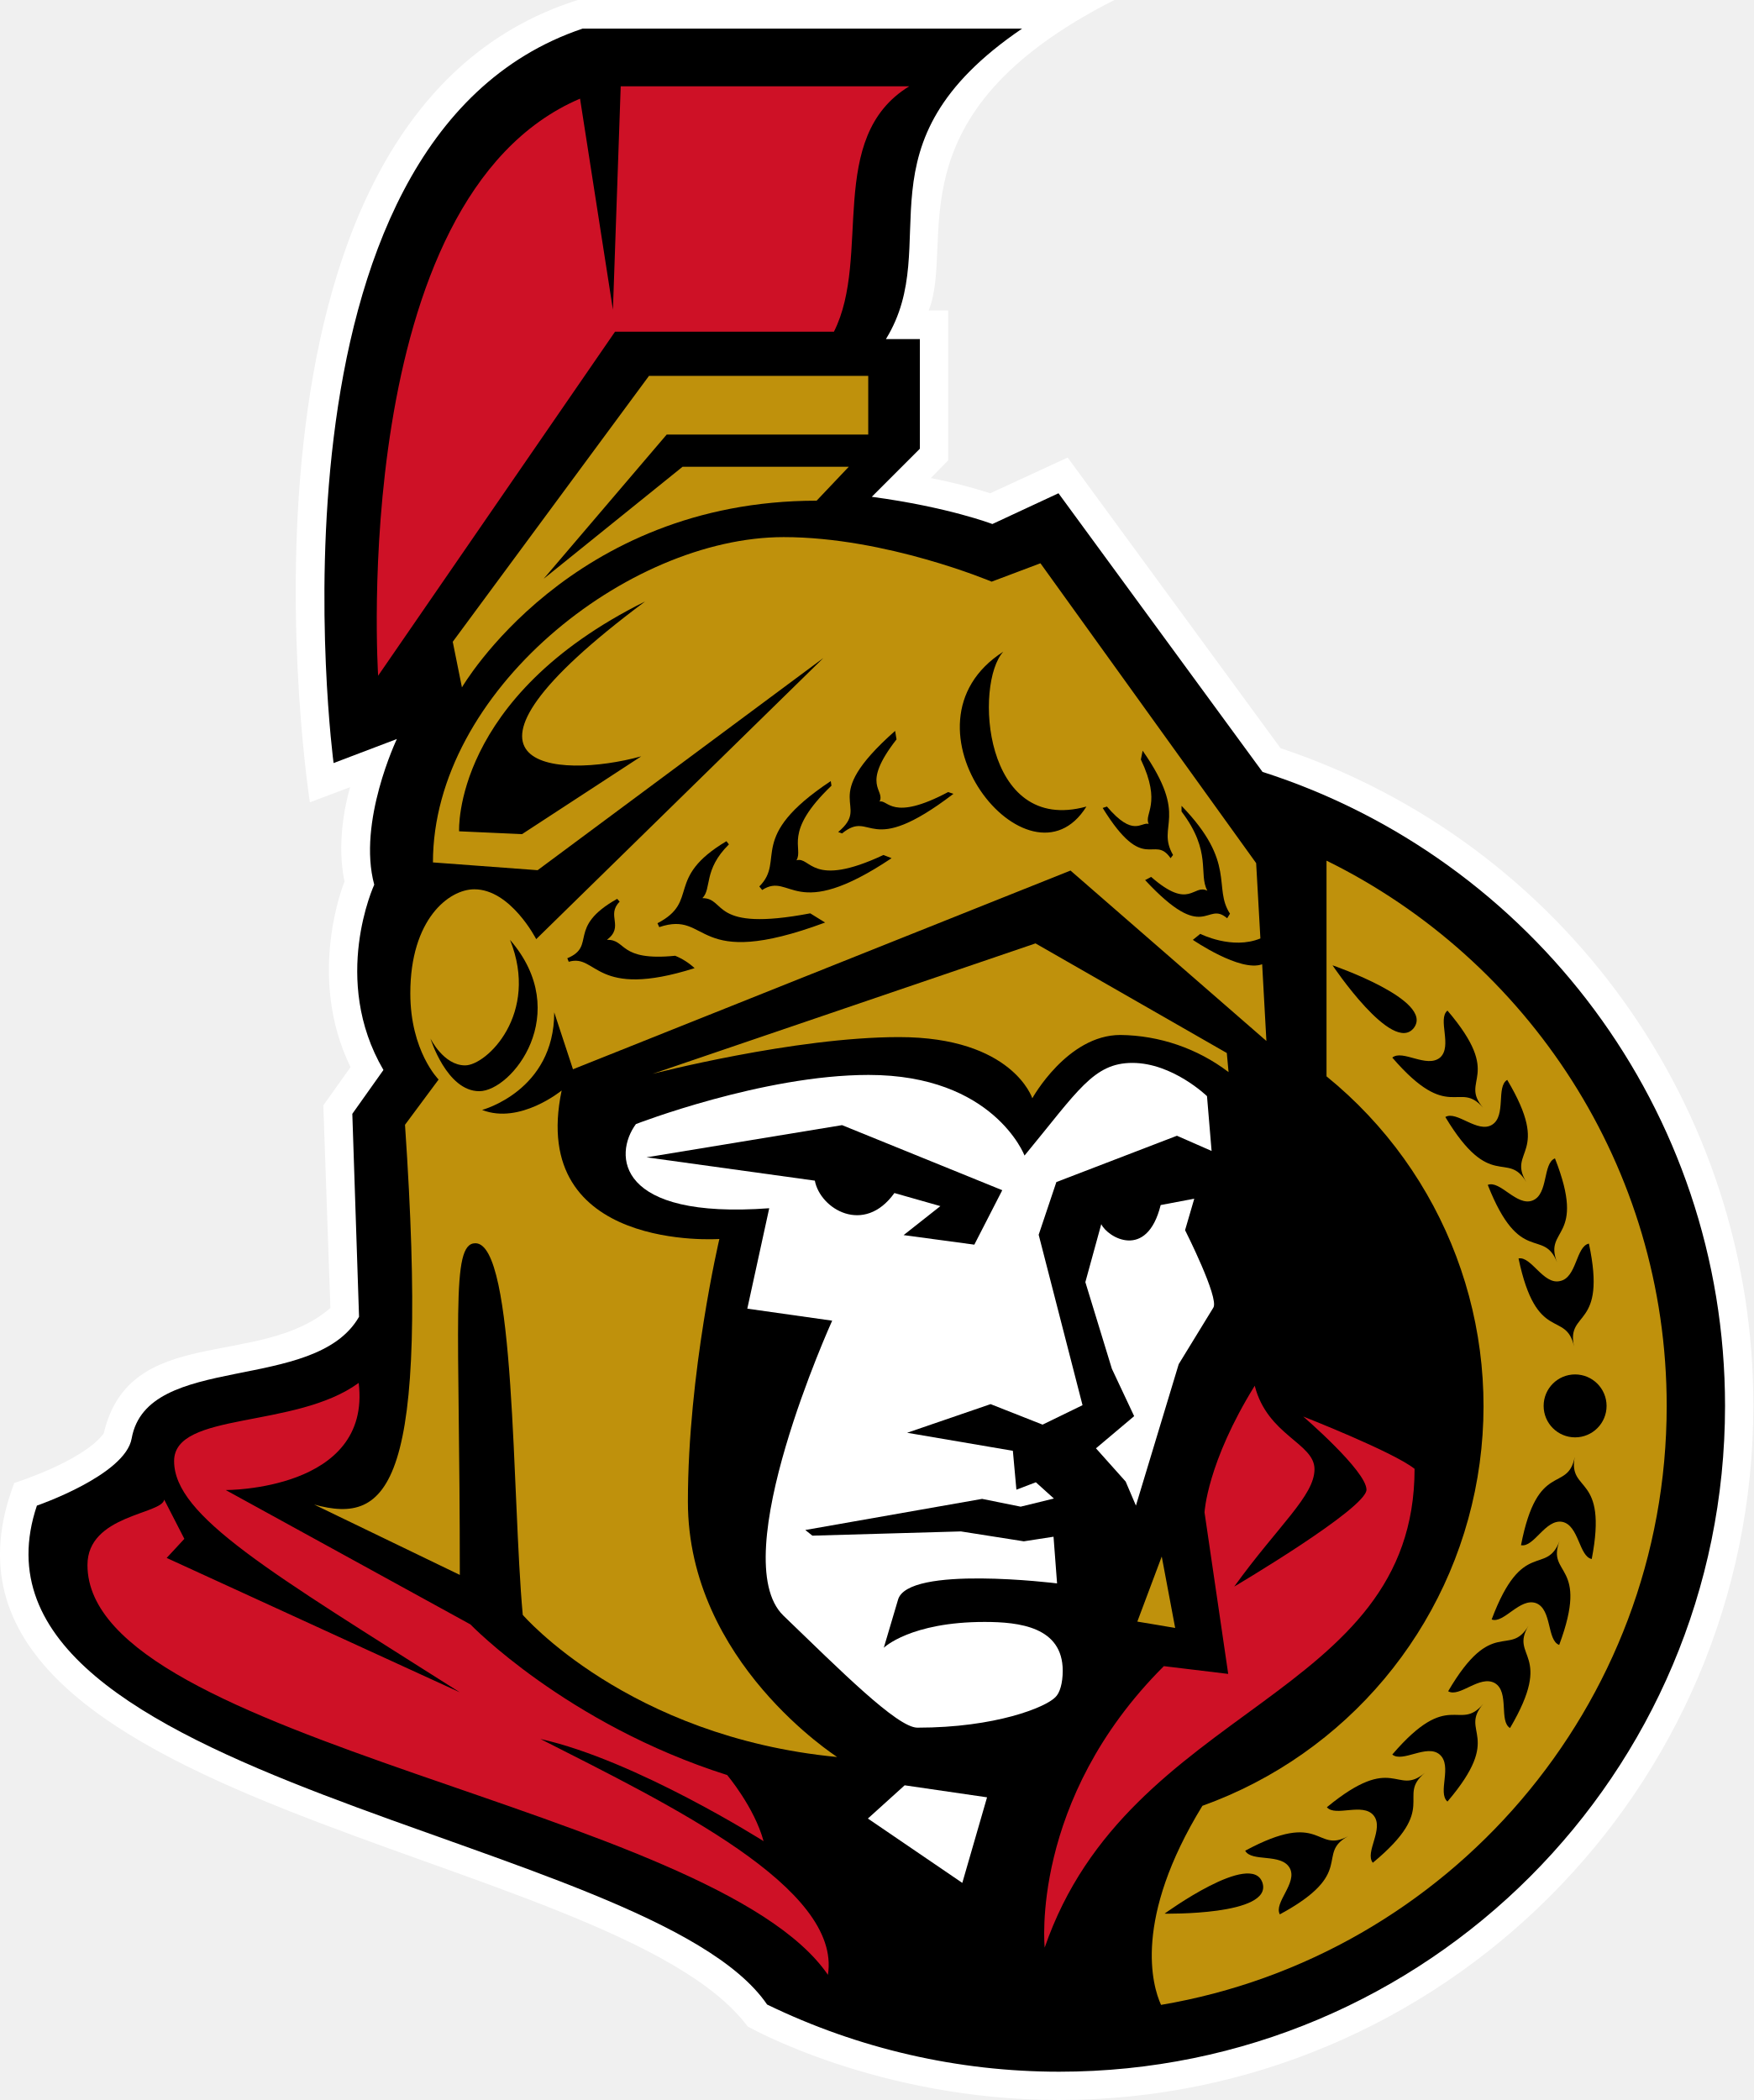
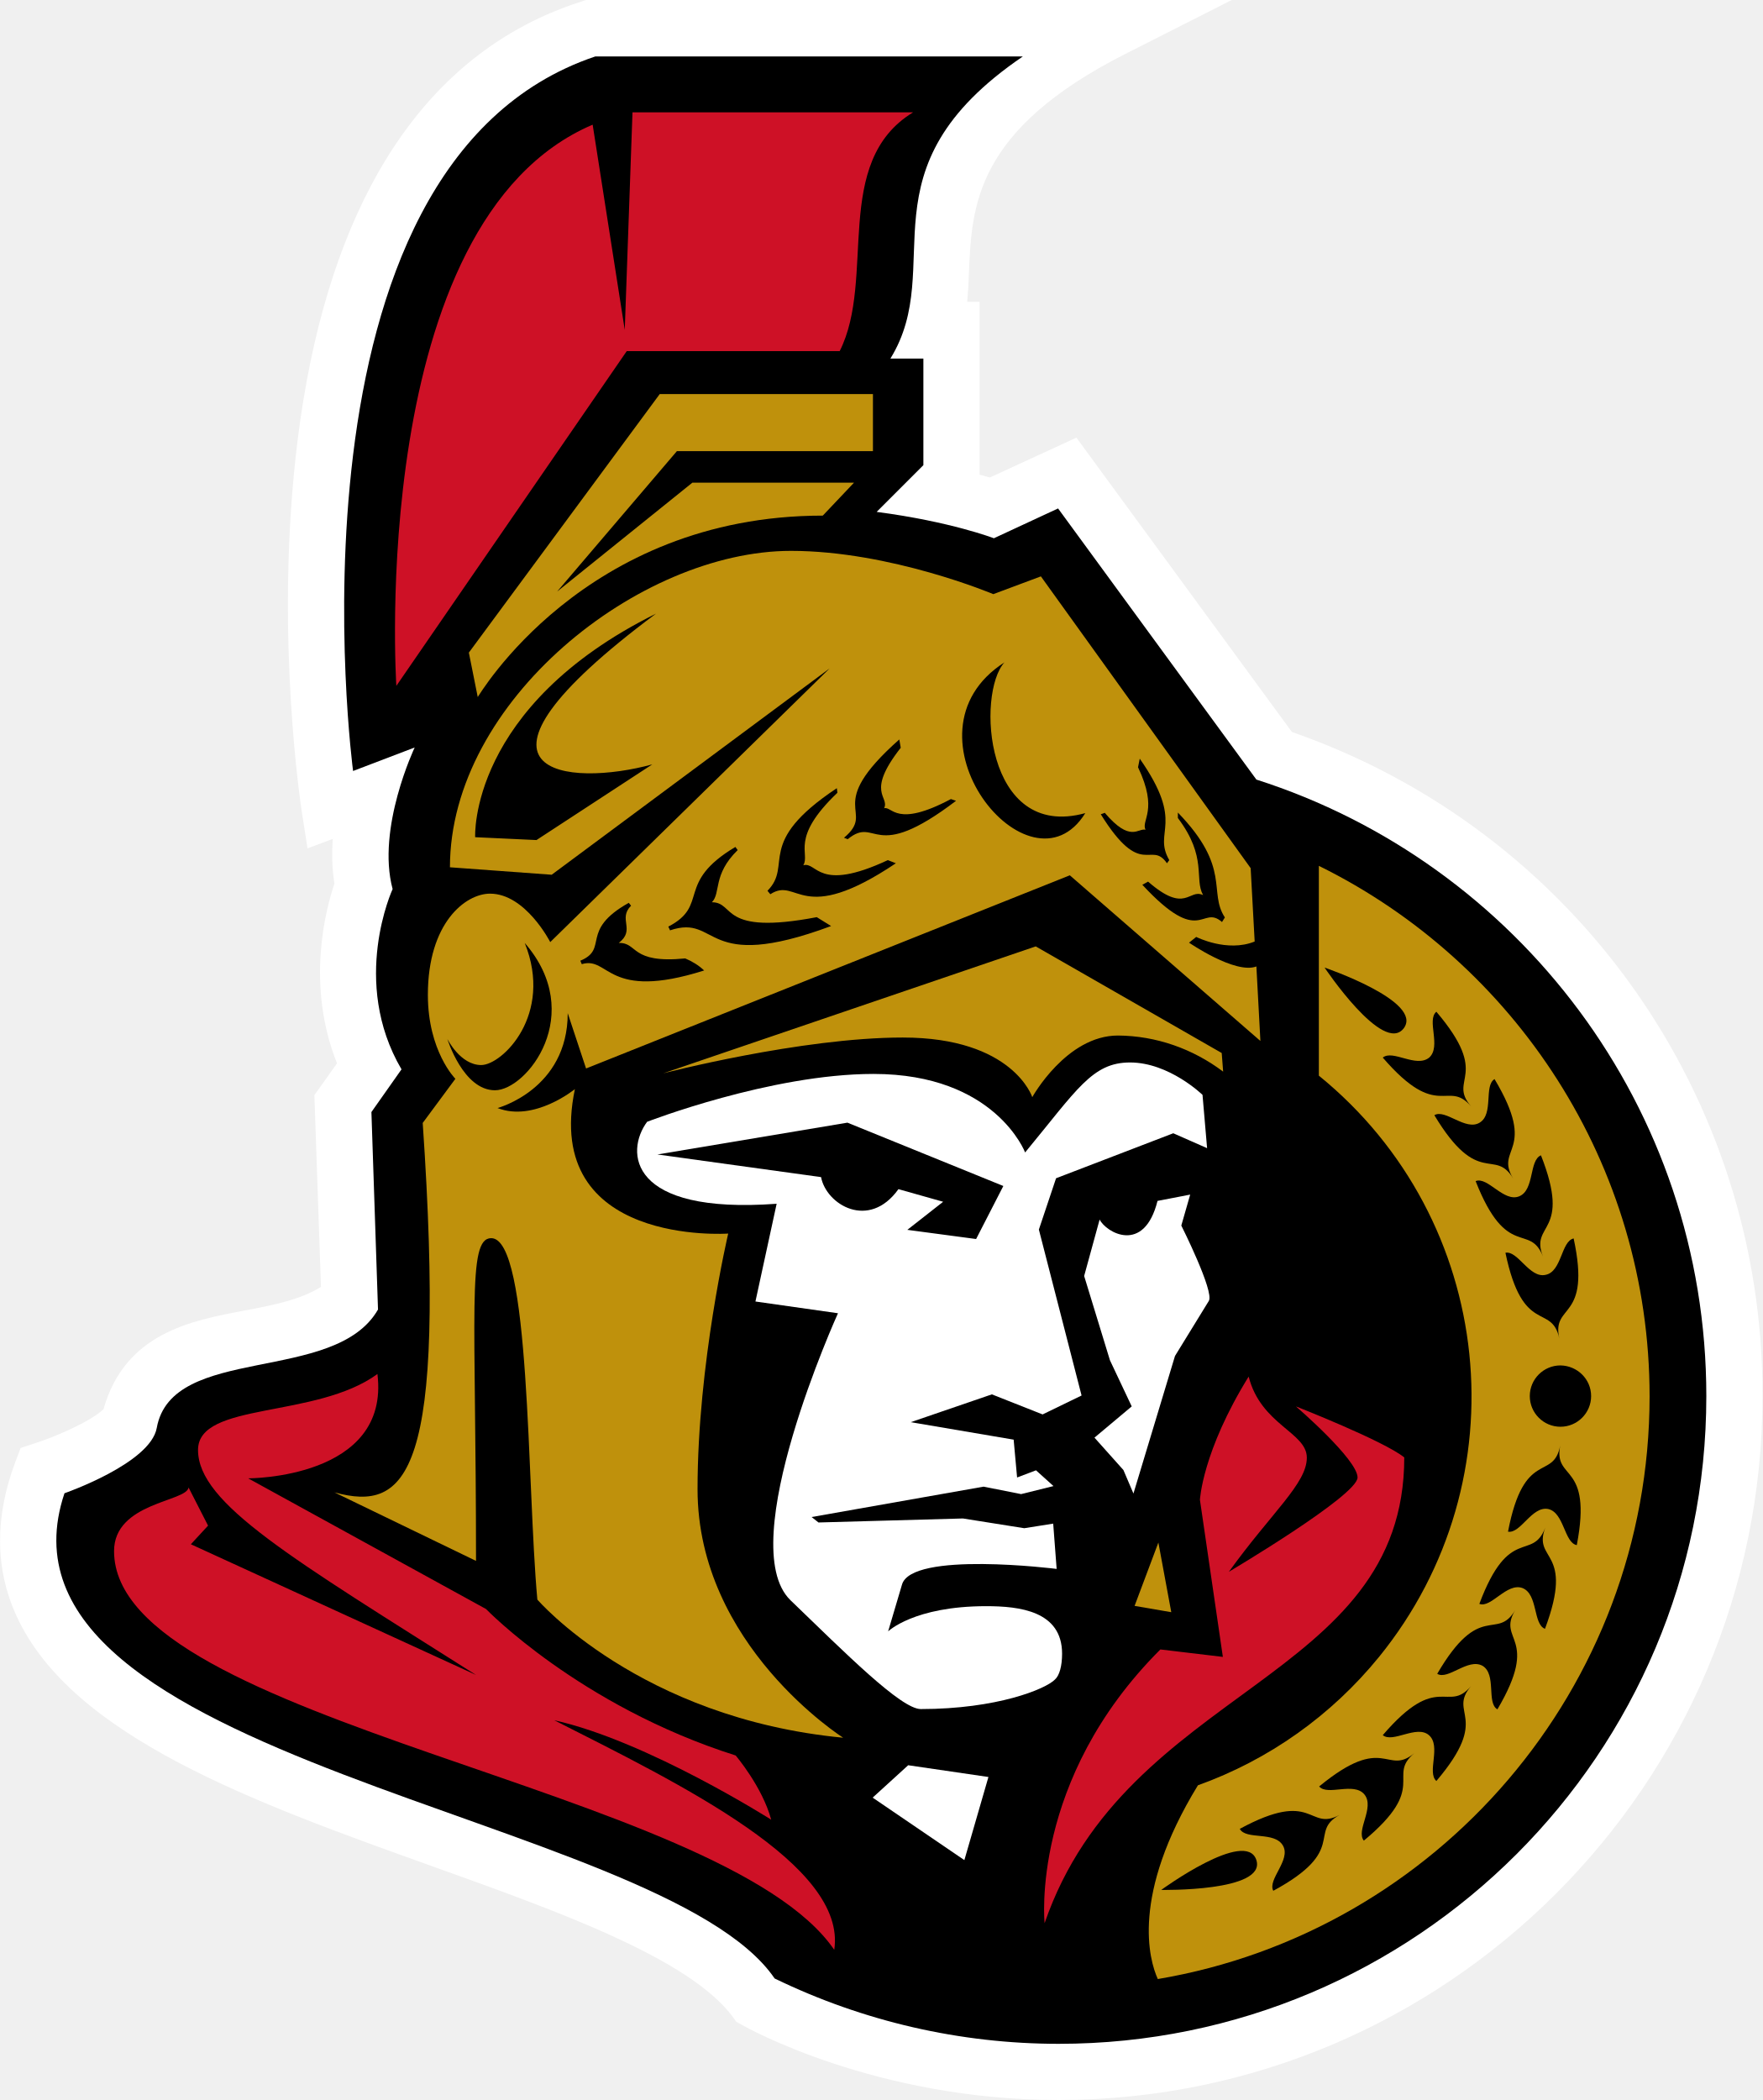
- <svg xmlns="http://www.w3.org/2000/svg" id="Layer_1" data-name="Layer 1" viewBox="0 0 595.002 712.68">
-   <defs>
-     <clipPath id="clip-path">
-       <rect x="0.042" width="595.08" height="712.8" fill="none" />
+ <svg xmlns="http://www.w3.org/2000/svg" xmlns:xlink="http://www.w3.org/1999/xlink" version="1.1" id="Layer_1" x="0px" y="0px" width="615px" height="732.7px" viewBox="0 0 615 732.7" style="enable-background:new 0 0 615 732.7;" xml:space="preserve">
+   <style type="text/css">
+ 	.st0{fill:#FFFFFF;}
+ 	.st1{clip-path:url(#SVGID_2_);}
+ 	.st2{fill:#CE1126;}
+ 	.st3{fill:#BF910C;}
+ </style>
+   <g>
+     <path class="st0" d="M369.4,732.7c-63.8,0-108.8-25.2-110.7-26.3l-1.8-1l-1.2-1.7c-15.3-20.5-60.9-36.8-105-52.6   C89,629,25.2,606.1,5.8,563.9c-7.6-16.5-7.7-34.8-0.3-54.2l1.7-4.5l4.6-1.5c7.5-2.4,19.6-7.6,24.3-12c7.5-26.5,30.4-30.9,49-34.4   c10-1.9,19.5-3.7,26.9-8.3l-2.3-66.9l7.9-11.1c-11-27.5-3.9-53.9-0.9-62.7c-0.9-5.4-0.9-10.8-0.6-15.6l-8.8,3.3l-1.9-12.2   c-0.4-2.4-9.2-60.1-2.3-123.8c4.1-37.9,13-70,26.4-95.3c17.3-32.7,42.1-54.3,73.8-64.3l1.5-0.5H430l-37.3,18.9   c-52.5,26.6-53.6,53-54.6,76.2c-0.1,3.5-0.3,6.9-0.6,10.3h4.3v60.3c1.2,0.3,2.4,0.7,3.6,1l30.2-13.9l75.2,102.7   c98.6,34.3,164.5,127,164.2,231.7C615,622.5,504.8,732.7,369.4,732.7z" />
+     <path class="st0" d="M444.6,263.9l-72.2-98.6L346,177.4c-6.6-2.1-13.3-3.8-20.2-5.2l5.9-6v-50.9h-6.6c9.2-23.3-13.9-66.4,63-105.4   h-182c-127.3,40-91,272.3-91,272.3l13.7-5.2c0,0-5.3,16.4-1.9,32c0,0-13.2,31.8,2,63l-9.2,13l2.4,68.8c-24,20.9-68.2,5-76.9,42.6   c-7.1,9.5-30.4,16.8-30.4,16.8C-27.3,623.6,218,636.5,263.7,697.7c0,0,43.8,25,105.7,25c129.8,0,235.6-105.6,235.6-235.6   C605.2,385.9,540.6,295.9,444.6,263.9z" />
+   </g>
+   <g>
+     <defs>
+       <rect id="SVGID_1_" x="10" y="19.7" width="585.5" height="693.5" />
+     </defs>
+     <clipPath id="SVGID_2_">
+       <use xlink:href="#SVGID_1_" style="overflow:visible;" />
    </clipPath>
-     <clipPath id="clip-path-2">
-       <rect x="0.042" y="9.72" width="585.48" height="693.48" fill="none" />
-     </clipPath>
-   </defs>
-   <g clip-path="url(#clip-path)">
-     <path d="M434.562,253.92l-72.24-98.64-26.28,12.12a176.273,176.273,0,0,0-20.16-5.16l5.88-6V105.36h-6.6c9.24-23.28-13.92-66.36,63-105.36h-182.04c-127.32,39.96-90.96,272.28-90.96,272.28l13.68-5.16s-5.28,16.44-1.92,32.04c0,0-13.2,31.8,2.04,63l-9.24,12.96,2.4,68.76c-24,20.88-68.16,5.04-76.92,42.6-7.08,9.48-30.36,16.8-30.36,16.8-42.12,110.28,203.16,123.24,248.88,184.44,0,0,43.8,24.96,105.72,24.96,129.84,0,235.56-105.6,235.56-235.56A234.711,234.711,0,0,0,434.562,253.92Z" fill="#fff" />
+     <g class="st1">
+       <path d="M438.4,272l-69.2-94.6l-22.4,10.4c0,0-15-5.8-40.9-9.2l16.3-16.3v-37.2h-11.5c20-32.5-11.5-66.1,46.2-105.4H207.7    C95.1,57.6,123.2,269,123.2,269l21.5-8.2c0,0-13.4,28.2-7.7,49.4c0,0-14.9,32.2,3.1,62.9L129.6,388l2.3,68.9    c-15,26.2-71.9,11.9-77.2,41.3C52.5,510.6,22.5,521,22.5,521C-9,614.8,230.8,632.4,270.3,690.3c30.9,15,64.8,22.8,99.1,22.8    c124.8,0,226-101.2,226-226C595.4,386.4,529.5,301.1,438.4,272z" />
+     </g>
  </g>
-   <g clip-path="url(#clip-path-2)">
-     <path d="M428.442,261.96l-69.24-94.56-22.44,10.44s-15-5.76-40.92-9.24l16.32-16.32v-37.2h-11.52c20.04-32.52-11.52-66.12,46.2-105.36h-149.16c-112.56,37.92-84.48,249.24-84.48,249.24l21.48-8.16s-13.44,28.2-7.68,49.44c0,0-14.88,32.16,3.12,62.88l-10.56,14.88,2.28,68.88c-15,26.16-71.88,11.88-77.16,41.28-2.16,12.48-32.16,22.8-32.16,22.8-31.56,93.84,208.32,111.48,247.8,169.32a226.82,226.82,0,0,0,99.12,22.8c124.8,0,225.96-101.16,225.96-225.96C585.402,376.44,519.522,291.12,428.442,261.96Z" />
-   </g>
-   <path d="M442.242,480.72s21.48,18.48,21.48,24.84-44.88,32.88-44.88,32.88c15-20.76,27.24-30.84,27.24-39.84,0-8.88-15.96-11.4-20.28-28.32-16.2,26.16-17.04,42.96-17.04,42.96l8.04,54.84-21.84-2.64c-45.6,45.48-40.44,95.52-40.44,95.52,28.56-82.92,125.52-84.12,125.52-162.48C472.842,492.72,442.242,480.72,442.242,480.72Zm-258.84,109.44c32.4,7.2,75.72,34.68,75.72,34.68-3.12-11.52-12.36-22.44-12.36-22.44-54.48-17.28-87.12-51.12-87.12-51.12l-83.04-45.6s49.56.24,45.12-36.36c-21.48,15.72-62.64,9.6-62.64,26.52,0,18.72,32.64,37.68,96.96,78.48l-99.48-45.6,6-6.48-6.84-13.32c-.72,5.04-26.04,5.16-26.04,22.2,0,60,212.4,82.32,251.28,139.08C285.642,640.68,227.562,612.6,183.402,590.16Zm24.6-485.04-11.16-71.64c-79.08,33.72-68.52,195.84-68.52,195.84l80.4-116.76h74.28c12.84-25.44-2.88-65.88,25.56-83.28h-97.92Z" fill="#ce1126" />
-   <path d="M353.802,483.48l13.56-6.6-14.88-57.84,6-17.88,40.92-15.72,11.76,5.16-1.56-18.6s-11.64-11.28-25.32-11.28c-13.2,0-18.48,9.48-36.6,31.44,0,0-10.44-27.36-52.92-27.36-35.88,0-78.96,16.68-78.96,16.68-7.68,10.44-6.6,32.4,45.24,28.56l-7.44,34.08,28.8,4.08s-36.6,80.64-16.56,100.08c19.08,18.36,38.64,38.04,45.48,38.04,26.64,0,43.56-6.96,46.8-10.32,1.56-1.44,2.52-4.8,2.52-9,0-14.88-14.76-16.56-26.52-16.56-25.2,0-34.2,8.76-34.2,8.76l4.8-16.2c3.12-12,54-5.64,54-5.64l-1.2-15.84-10.08,1.56-21.36-3.36-50.4,1.44-2.4-1.92,60-10.56,13.08,2.64,11.28-2.76-6.12-5.52-6.6,2.52-1.2-13.2-35.88-6.12,28.32-9.72Z" fill="#fff" />
-   <path d="M294.522,617.16l32.04,21.84,8.4-29.04-27.96-4.08Zm110.76-210.36-11.4,2.16c-4.68,18.84-18,11.04-20.16,6.48l-5.4,19.68,9,29.4,7.56,16.08-12.96,10.92,10.08,11.28,3.48,8.16,14.52-48,11.76-19.2c2.04-3.24-9.6-26.28-9.6-26.28Z" fill="#fff" />
-   <path d="M277.122,169.92l10.92-11.52h-56.4l-47.16,38.04,41.76-48.96h68.4V127.56h-74.4l-66.6,90.24,3.12,15.48S193.482,169.92,277.122,169.92Zm139.2,187.44-64.92-37.2-129.96,44.28s48.12-12.48,83.64-12.48c38.52,0,45.24,20.76,45.24,20.76s11.88-21.48,29.88-21.48a61.841,61.841,0,0,1,36.72,12.6Z" fill="#bf910c" />
-   <path d="M450.162,292.08v73.2a144.152,144.152,0,0,1-42.12,247.56c-23.52,38.4-17.04,60.96-14.04,67.56,97.2-16.44,171.6-101.28,171.6-203.28C565.602,396,518.442,325.68,450.162,292.08Zm-55.92,236.16-8.28,22.08,12.84,2.16Zm-160.8-18.6c0-43.8,10.68-89.16,10.68-89.16s-65.04,4.56-53.52-50.4c0,0-14.16,11.64-27,6.6,0,0,24.48-6.48,24.48-33.12l6.36,19.32,168.84-67.44,66.48,57.84-1.44-26.04c-7.44,2.76-23.52-8.28-23.52-8.28l2.52-2.04s10.8,5.52,20.4,1.56l-1.44-25.56-73.2-101.76-16.56,6.24s-35.76-15.12-70.56-15.12c-53.04,0-119.04,52.44-119.04,110.4l35.52,2.64,96.96-72-97.44,95.4s-8.64-16.92-21-16.92c-8.64,0-21.72,10.2-21.72,35.28,0,19.68,9.6,29.28,9.6,29.28l-11.4,15.36c8.4,123.24-5.52,135.84-30.84,128.88l49.44,23.88c0-86.28-3.24-112.56,5.28-112.56,13.8,0,12.36,85.8,16.08,126.12,0,0,35.64,41.4,106.68,48.24C284.082,596.16,233.442,564.12,233.442,509.64Z" fill="#bf910c" />
-   <path d="M280.002,313.08l-5.04-3.12c-34.08,6.48-28.32-5.16-36.6-5.16,3.24-3.24.24-9.6,9-18.24l-.84-1.08c-21.12,12.6-8.88,20.28-23.4,27.84l.6,1.32C241.122,308.76,234.762,329.88,280.002,313.08Z" />
-   <path d="M173.082,318.96c10.08,25.08-7.92,42.6-15.24,42.6s-11.76-9.12-11.76-9.12,5.52,17.88,16.56,17.88S194.682,343.92,173.082,318.96Zm62.64,9.6a21.891,21.891,0,0,0-6.6-4.2c-19.32,1.92-16.44-5.64-23.16-5.4,6-4.56-.36-8.28,4.32-12.96l-.84-.96c-17.28,9.72-6.84,15.96-16.92,20.16l.48,1.2C202.722,323.52,201.642,339.36,235.722,328.56Zm66.84-37.32-2.76-1.08c-24.6,11.52-24.6.36-29.52,1.8,2.52-4.2-4.8-9.36,11.88-25.32l-.24-1.56c-28.92,19.2-15.12,26.64-24.24,35.76l.96,1.2C268.482,295.68,269.202,313.56,302.562,291.24Z" />
-   <path d="M390.642,297.6l-2.04,1.08c20.52,22.08,20.64,6.72,27.84,12.96l.96-1.56c-5.88-9,2.4-17.16-16.44-36.6v1.92c10.44,13.8,5.64,21.12,8.76,26.88C404.802,299.88,403.842,309.12,390.642,297.6Zm-21.96-23.88c-35.16,9.72-38.04-41.88-28.2-52.56C301.722,246,349.362,304.8,368.682,273.72Zm-149.76-69.6c-65.52,32.52-63.12,78-63.12,78l21.36.96,40.44-26.4C188.802,264.6,142.602,261,218.922,204.12Zm104.64,65.28-1.8-.6c-19.2,10.2-20.4,2.4-23.28,3.24,2.04-4.2-6.6-5.28,5.76-21.12l-.48-2.88c-27,23.88-7.68,24.6-19.32,34.32l1.32.48C296.082,274.44,294.162,291.84,323.562,269.4Z" />
-   <path d="M534.402,494.4c-2.4,12.48-12.6.84-18.24,30,4.44.84,8.28-9,14.04-7.92,5.64,1.2,5.64,11.76,9.96,12.6C545.802,499.92,532.002,506.88,534.402,494.4Zm-137.16-203.16.84-1.08c-5.88-10.2,5.76-12.36-10.32-35.4l-.6,3c7.2,15.12.96,18.36,2.64,21.84-2.64-.72-5.16,4.68-14.16-5.88l-1.44.48C388.362,297.12,391.482,282.96,397.242,291.24Z" />
-   <path d="M545.202,477.12a10.68,10.68,0,1,1-10.68-10.68A10.704,10.704,0,0,1,545.202,477.12Z" />
-   <path d="M518.682,551.76c-6.48,10.92-12.24-3.48-27.24,22.2,3.84,2.28,10.68-5.64,15.84-2.76,5.04,3,1.32,12.96,5.16,15.24C527.562,560.76,512.202,562.68,518.682,551.76Zm-68.4,61.56c2.88,3.36,12.12-1.68,15.84,2.76,3.72,4.56-3.12,12.6-.24,16.08,22.92-18.96,7.8-22.32,17.64-30.48C473.682,609.84,473.322,594.36,450.282,613.32Z" />
-   <path d="M490.482,379.08c15.36,25.56,21,11.16,27.48,22.08-6.6-10.92,8.76-9.12-6.48-34.68-3.84,2.28-.24,12.24-5.16,15.24S494.322,376.8,490.482,379.08Zm24.84,48c6.12,29.16,16.08,17.4,18.84,29.88-2.76-12.48,11.28-5.76,5.04-34.92-4.44.96-4.08,11.64-9.84,12.72C523.722,436.08,519.642,426.24,515.322,427.08Zm-42.84,168.36c3.48,2.88,11.76-3.72,16.08,0,4.44,3.84-.84,12.96,2.64,15.96,19.32-22.68,3.84-23.4,12.12-33.12C495.042,588,491.922,572.76,472.482,595.44Z" />
-   <path d="M422.562,628.08c2.16,3.96,12.24.72,15.12,5.88,2.76,5.04-5.52,11.76-3.36,15.72,26.16-14.16,12-20.4,23.16-26.52C446.322,629.16,448.842,613.92,422.562,628.08Zm57.24-279.24c7.08-9.36-27.6-21.24-27.6-21.24S472.602,358.08,479.802,348.84Zm23.52,27.12c-8.28-9.6,7.2-10.32-12.12-33-3.48,2.88,1.8,12.12-2.52,15.96-4.56,3.72-12.72-2.88-16.2,0C491.922,381.48,495.042,366.36,503.322,375.96Zm25.92,147c-4.56,12-12.6-1.2-23.04,26.64,4.08,1.56,9.6-7.56,15.12-5.52,5.4,2.16,3.6,12.6,7.8,14.16C539.562,530.28,524.682,534.96,529.242,522.96Zm-24.36-120.84c10.92,27.72,18.84,14.4,23.52,26.28-4.68-11.88,10.2-7.56-.72-35.28-4.2,1.68-2.16,12.12-7.56,14.28S509.082,400.44,504.882,402.12Z" />
-   <path d="M219.402,392.76l57.12,7.92c1.8,9.6,16.68,18.6,27,4.2l15.6,4.44-12.48,9.84,24,3.24,9.48-18.48-54.36-22.08Zm175.8,256.68s36.72.72,33.24-10.44C424.842,627.84,395.202,649.44,395.202,649.44Z" />
+   <path class="st2" d="M452.2,490.7c0,0,21.5,18.5,21.5,24.8s-44.9,32.9-44.9,32.9c15-20.8,27.2-30.8,27.2-39.8  c0-8.9-16-11.4-20.3-28.3c-16.2,26.2-17,43-17,43l8,54.8l-21.8-2.6c-45.6,45.5-40.4,95.5-40.4,95.5C393.1,588,490,586.8,490,508.5  C482.8,502.7,452.2,490.7,452.2,490.7z M193.4,600.2c32.4,7.2,75.7,34.7,75.7,34.7c-3.1-11.5-12.4-22.4-12.4-22.4  c-54.5-17.3-87.1-51.1-87.1-51.1l-83-45.6c0,0,49.6,0.2,45.1-36.4c-21.5,15.7-62.6,9.6-62.6,26.5c0,18.7,32.6,37.7,97,78.5  l-99.5-45.6l6-6.5l-6.8-13.3c-0.7,5-26,5.2-26,22.2c0,60,212.4,82.3,251.3,139.1C295.6,650.7,237.6,622.6,193.4,600.2L193.4,600.2z   M218,115.1l-11.2-71.6c-79.1,33.7-68.5,195.8-68.5,195.8l80.4-116.8H293c12.8-25.4-2.9-65.9,25.6-83.3h-97.9L218,115.1z" />
+   <path class="st0" d="M363.8,493.5l13.6-6.6L362.5,429l6-17.9l40.9-15.7l11.8,5.2l-1.6-18.6c0,0-11.6-11.3-25.3-11.3  c-13.2,0-18.5,9.5-36.6,31.4c0,0-10.4-27.4-52.9-27.4c-35.9,0-79,16.7-79,16.7c-7.7,10.4-6.6,32.4,45.2,28.6l-7.4,34.1l28.8,4.1  c0,0-36.6,80.6-16.6,100.1c19.1,18.4,38.6,38,45.5,38c26.6,0,43.6-7,46.8-10.3c1.6-1.4,2.5-4.8,2.5-9c0-14.9-14.8-16.6-26.5-16.6  c-25.2,0-34.2,8.8-34.2,8.8l4.8-16.2c3.1-12,54-5.6,54-5.6l-1.2-15.8l-10.1,1.6l-21.4-3.4l-50.4,1.4l-2.4-1.9l60-10.6l13.1,2.6  l11.3-2.8l-6.1-5.5l-6.6,2.5l-1.2-13.2l-35.9-6.1l28.3-9.7L363.8,493.5z" />
+   <path class="st0" d="M304.5,627.2l32,21.8l8.4-29l-28-4.1L304.5,627.2z M415.3,416.8l-11.4,2.2c-4.7,18.8-18,11-20.2,6.5l-5.4,19.7  l9,29.4l7.6,16.1l-13,10.9l10.1,11.3l3.5,8.2l14.5-48l11.8-19.2c2-3.2-9.6-26.3-9.6-26.3L415.3,416.8z" />
+   <path class="st3" d="M287.1,179.9l10.9-11.5h-56.4l-47.2,38l41.8-49h68.4v-19.9h-74.4l-66.6,90.2l3.1,15.5  C166.8,243.3,203.5,179.9,287.1,179.9z M426.3,367.4l-64.9-37.2l-130,44.3c0,0,48.1-12.5,83.6-12.5c38.5,0,45.2,20.8,45.2,20.8  s11.9-21.5,29.9-21.5c13.3,0.1,26.1,4.6,36.7,12.6L426.3,367.4z" />
+   <path class="st3" d="M460.2,302.1v73.2c61.8,50.2,71.2,141,21,202.8c-16.6,20.4-38.4,35.9-63.2,44.8c-23.5,38.4-17,61-14,67.6  c97.2-16.4,171.6-101.3,171.6-203.3C575.6,406,528.4,335.7,460.2,302.1z M404.2,538.2l-8.3,22.1l12.8,2.2L404.2,538.2z M243.4,519.6  c0-43.8,10.7-89.2,10.7-89.2s-65,4.6-53.5-50.4c0,0-14.2,11.6-27,6.6c0,0,24.5-6.5,24.5-33.1l6.4,19.3l168.8-67.4l66.5,57.8l-1.4-26  c-7.4,2.8-23.5-8.3-23.5-8.3l2.5-2c0,0,10.8,5.5,20.4,1.6l-1.4-25.6l-73.2-101.8l-16.6,6.2c0,0-35.8-15.1-70.6-15.1  c-53,0-119,52.4-119,110.4l35.5,2.6l97-72L192,328.7c0,0-8.6-16.9-21-16.9c-8.6,0-21.7,10.2-21.7,35.3c0,19.7,9.6,29.3,9.6,29.3  l-11.4,15.4c8.4,123.2-5.5,135.8-30.8,128.9l49.4,23.9c0-86.3-3.2-112.6,5.3-112.6c13.8,0,12.4,85.8,16.1,126.1  c0,0,35.6,41.4,106.7,48.2C294.1,606.2,243.4,574.1,243.4,519.6L243.4,519.6z" />
+   <path d="M290,323.1l-5-3.1c-34.1,6.5-28.3-5.2-36.6-5.2c3.2-3.2,0.2-9.6,9-18.2l-0.8-1.1c-21.1,12.6-8.9,20.3-23.4,27.8l0.6,1.3  C251.1,318.8,244.8,339.9,290,323.1z" />
+   <path d="M183.1,329c10.1,25.1-7.9,42.6-15.2,42.6s-11.8-9.1-11.8-9.1s5.5,17.9,16.6,17.9S204.7,353.9,183.1,329z M245.7,338.6  c-1.9-1.8-4.2-3.2-6.6-4.2c-19.3,1.9-16.4-5.6-23.2-5.4c6-4.6-0.4-8.3,4.3-13l-0.8-1c-17.3,9.7-6.8,16-16.9,20.2l0.5,1.2  C212.7,333.5,211.6,349.4,245.7,338.6z M312.6,301.2l-2.8-1.1c-24.6,11.5-24.6,0.4-29.5,1.8c2.5-4.2-4.8-9.4,11.9-25.3l-0.2-1.6  c-28.9,19.2-15.1,26.6-24.2,35.8l1,1.2C278.5,305.7,279.2,323.6,312.6,301.2z" />
+   <path d="M400.6,307.6l-2,1.1c20.5,22.1,20.6,6.7,27.8,13l1-1.6c-5.9-9,2.4-17.2-16.4-36.6v1.9c10.4,13.8,5.6,21.1,8.8,26.9  C414.8,309.9,413.8,319.1,400.6,307.6z M378.7,283.7c-35.2,9.7-38-41.9-28.2-52.6C311.7,256,359.4,314.8,378.7,283.7z M228.9,214.1  c-65.5,32.5-63.1,78-63.1,78l21.4,1l40.4-26.4C198.8,274.6,152.6,271,228.9,214.1L228.9,214.1z M333.6,279.4l-1.8-0.6  c-19.2,10.2-20.4,2.4-23.3,3.2c2-4.2-6.6-5.3,5.8-21.1l-0.5-2.9c-27,23.9-7.7,24.6-19.3,34.3l1.3,0.5  C306.1,284.4,304.2,301.8,333.6,279.4L333.6,279.4z" />
+   <path d="M544.4,504.4c-2.4,12.5-12.6,0.8-18.2,30c4.4,0.8,8.3-9,14-7.9c5.6,1.2,5.6,11.8,10,12.6C555.8,509.9,542,516.9,544.4,504.4  z M407.2,301.2l0.8-1.1c-5.9-10.2,5.8-12.4-10.3-35.4l-0.6,3c7.2,15.1,1,18.4,2.6,21.8c-2.6-0.7-5.2,4.7-14.2-5.9l-1.4,0.5  C398.4,307.1,401.5,293,407.2,301.2L407.2,301.2z" />
+   <path d="M555.2,487.1c0,5.9-4.8,10.7-10.7,10.7c-5.9,0-10.7-4.8-10.7-10.7c0-5.9,4.8-10.7,10.7-10.7  C550.4,476.5,555.2,481.2,555.2,487.1z" />
+   <path d="M528.7,561.8c-6.5,10.9-12.2-3.5-27.2,22.2c3.8,2.3,10.7-5.6,15.8-2.8c5,3,1.3,13,5.2,15.2  C537.6,570.8,522.2,572.7,528.7,561.8z M460.3,623.3c2.9,3.4,12.1-1.7,15.8,2.8c3.7,4.6-3.1,12.6-0.2,16.1  c22.9-19,7.8-22.3,17.6-30.5C483.7,619.8,483.3,604.4,460.3,623.3L460.3,623.3z" />
+   <path d="M500.5,389.1c15.4,25.6,21,11.2,27.5,22.1c-6.6-10.9,8.8-9.1-6.5-34.7c-3.8,2.3-0.2,12.2-5.2,15.2  C511.4,394.7,504.3,386.8,500.5,389.1z M525.3,437.1c6.1,29.2,16.1,17.4,18.8,29.9c-2.8-12.5,11.3-5.8,5-34.9  c-4.4,1-4.1,11.6-9.8,12.7C533.7,446.1,529.6,436.2,525.3,437.1L525.3,437.1z M482.5,605.4c3.5,2.9,11.8-3.7,16.1,0  c4.4,3.8-0.8,13,2.6,16c19.3-22.7,3.8-23.4,12.1-33.1C505,598,501.9,582.8,482.5,605.4z" />
+   <path d="M432.6,638.1c2.2,4,12.2,0.7,15.1,5.9c2.8,5-5.5,11.8-3.4,15.7c26.2-14.2,12-20.4,23.2-26.5  C456.3,639.2,458.8,623.9,432.6,638.1z M489.8,358.8c7.1-9.4-27.6-21.2-27.6-21.2S482.6,368.1,489.8,358.8L489.8,358.8z M513.3,386  c-8.3-9.6,7.2-10.3-12.1-33c-3.5,2.9,1.8,12.1-2.5,16c-4.6,3.7-12.7-2.9-16.2,0C501.9,391.5,505,376.4,513.3,386L513.3,386z   M539.2,533c-4.6,12-12.6-1.2-23,26.6c4.1,1.6,9.6-7.6,15.1-5.5c5.4,2.2,3.6,12.6,7.8,14.2C549.6,540.3,534.7,545,539.2,533z   M514.9,412.1c10.9,27.7,18.8,14.4,23.5,26.3c-4.7-11.9,10.2-7.6-0.7-35.3c-4.2,1.7-2.2,12.1-7.6,14.3S519.1,410.4,514.9,412.1  L514.9,412.1z" />
+   <path d="M229.4,402.8l57.1,7.9c1.8,9.6,16.7,18.6,27,4.2l15.6,4.4l-12.5,9.8l24,3.2l9.5-18.5l-54.4-22.1L229.4,402.8z M405.2,659.4  c0,0,36.7,0.7,33.2-10.4C434.8,637.8,405.2,659.4,405.2,659.4z" />
</svg>
